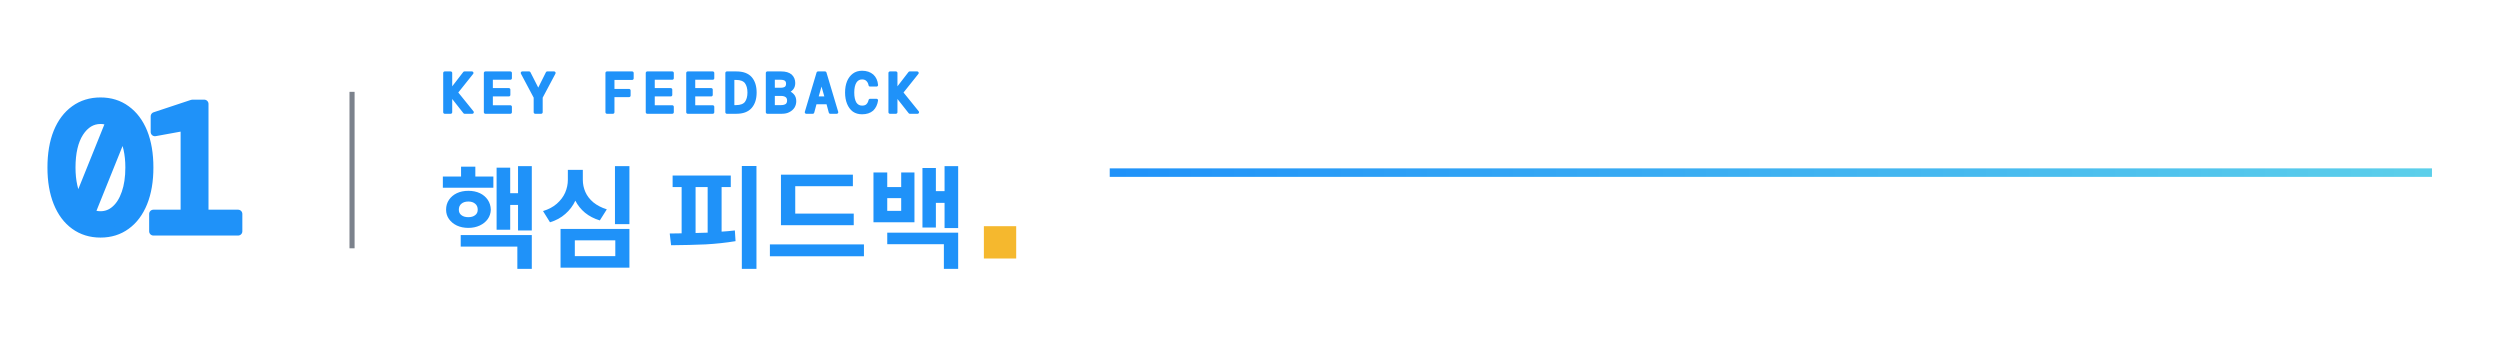
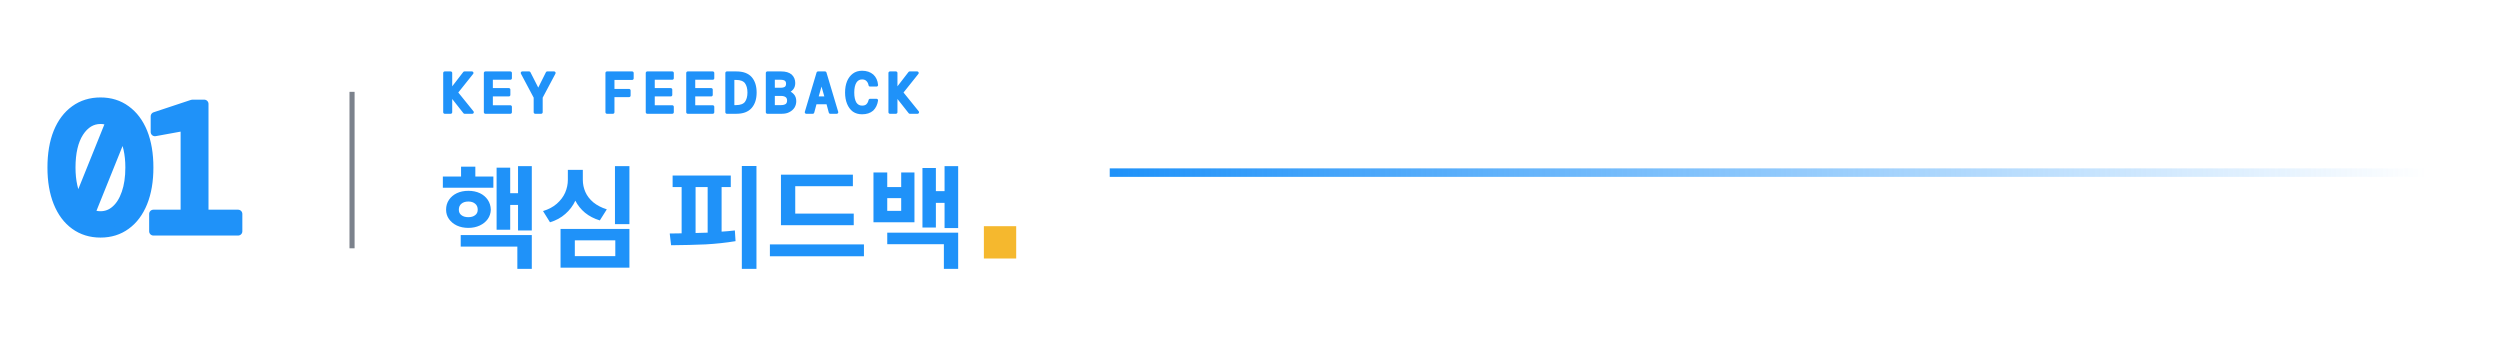
<svg xmlns="http://www.w3.org/2000/svg" width="1470" height="202" viewBox="0 0 1470 202">
  <defs>
    <linearGradient id="gl" x1="0" x2="1" y1="0" y2="0">
      <stop offset="0" stop-color="#1F92F9" />
-       <stop offset="1" stop-color="#5CCFEA" />
+       <stop offset="1" stop-color="#1F92F9" stop-opacity="0" />
    </linearGradient>
  </defs>
  <path d="M59.1 137.2Q50.4 137.2 43.9 132.5Q37.4 127.8 33.9 119.1Q30.4 110.4 30.4 98.5Q30.4 86.5 33.9 77.8Q37.4 69.2 43.9 64.5Q50.4 59.8 59.1 59.8Q67.8 59.8 74.2 64.5Q80.7 69.2 84.2 77.8Q87.7 86.5 87.7 98.5Q87.7 110.4 84.2 119.1Q80.7 127.8 74.2 132.5Q67.8 137.2 59.1 137.2ZM41.9 98.5Q41.9 104.5 43.0 109.4Q44.1 114.3 46.0 118.0L64.7 71.6Q62.0 70.4 59.1 70.4Q51.6 70.4 46.7 77.9Q41.9 85.4 41.9 98.5ZM59.1 126.7Q64.1 126.7 67.9 123.3Q71.8 119.9 74.0 113.5Q76.2 107.2 76.2 98.5Q76.2 92.5 75.1 87.6Q74.0 82.7 72.1 79.1L53.4 125.5Q56.1 126.7 59.1 126.7ZM90.2 136.0V125.8H108.7V74.4L91.1 77.6V68.4L113.1 61.1H120.1V125.8H140.0V136.0Z" fill="#1F92F9" stroke="#1F92F9" stroke-width="5" stroke-linejoin="round" />
  <path d="M207 54V146" stroke="#7C828C" stroke-width="3" />
  <path d="M261.5 66.0V42.9H265.0V53.4L273.1 42.9H277.5L268.4 54.3V54.5L277.7 66.0H273.2L265.0 55.6V66.0ZM285.4 66.0V42.9H300.1V46.0H288.9V52.7H299.2V55.8H288.9V62.8H300.1V66.0ZM314.7 66.0V57.2L307.1 42.9H311.1L316.5 53.5L321.8 42.9H325.8L318.2 57.2V66.0ZM356.9 66.0V42.9H371.7V46.1H360.4V53.2H369.9V56.2H360.4V66.0ZM380.6 66.0V42.9H395.3V46.0H384.1V52.7H394.4V55.8H384.1V62.8H395.3V66.0ZM404.4 66.0V42.9H419.1V46.0H407.9V52.7H418.2V55.8H407.9V62.8H419.1V66.0ZM427.4 66.0V42.9H433.0Q438.6 42.9 441.3 45.9Q444.0 49.0 444.0 54.4Q444.0 59.8 441.3 62.9Q438.6 66.0 433.0 66.0ZM430.9 62.7H432.8Q436.9 62.7 438.7 60.5Q440.4 58.2 440.4 54.4Q440.4 50.6 438.7 48.3Q436.9 46.1 432.8 46.1H430.9ZM451.2 66.0V42.9H459.4Q463.0 42.9 464.9 44.5Q466.7 46.2 466.7 48.8Q466.7 50.8 465.7 52.0Q464.6 53.3 463.2 53.8V54.1Q464.9 54.7 466.1 56.0Q467.3 57.3 467.3 59.5Q467.3 61.3 466.4 62.8Q465.5 64.2 463.8 65.1Q462.2 66.0 459.7 66.0ZM454.7 52.5H459.0Q461.0 52.5 462.1 51.7Q463.1 50.9 463.1 49.2Q463.1 46.0 459.0 46.0H454.7ZM454.7 62.7H459.3Q461.4 62.7 462.6 61.8Q463.7 60.9 463.7 59.1Q463.7 57.3 462.5 56.4Q461.3 55.5 459.2 55.5H454.7ZM474.1 66.0 481.0 42.9H485.1L492.0 66.0H488.2L486.7 60.4H479.4L477.9 66.0ZM483.0 47.8 480.2 57.6H485.9L483.1 47.8ZM506.9 66.3Q504.0 66.3 502.0 64.9Q500.0 63.4 498.9 60.7Q497.8 58.0 497.8 54.4Q497.8 50.8 498.9 48.1Q500.0 45.5 502.0 44.0Q504.0 42.5 506.9 42.5Q510.6 42.5 512.9 44.5Q515.1 46.5 515.4 50.0H511.6Q511.3 48.2 510.1 47.0Q508.9 45.8 506.9 45.8Q504.3 45.8 502.8 48.1Q501.4 50.4 501.4 54.4Q501.4 58.5 502.8 60.8Q504.3 63.0 506.9 63.0Q509.0 63.0 510.1 61.9Q511.2 60.8 511.6 59.0H515.4Q514.9 62.4 512.8 64.4Q510.6 66.3 506.9 66.3ZM523.3 66.0V42.9H526.8V53.4L534.9 42.9H539.3L530.2 54.3V54.5L539.5 66.0H535.0L526.8 55.6V66.0Z" fill="#1F92F9" stroke="#1F92F9" stroke-width="1.8" stroke-linejoin="round" />
  <path d="M290.1 110.4H260.4V103.8H271.1V98.0H279.5V103.8H290.1ZM288.6 123.3Q288.5 126.4 286.8 128.8Q285.1 131.2 282.1 132.6Q279.1 134.0 275.4 134.0Q271.6 134.0 268.6 132.6Q265.7 131.2 264.0 128.8Q262.3 126.4 262.3 123.3Q262.3 120.0 264.0 117.5Q265.7 115.0 268.6 113.6Q271.6 112.2 275.4 112.2Q279.2 112.2 282.2 113.6Q285.1 115.0 286.8 117.5Q288.5 120.0 288.6 123.3ZM269.8 123.3Q269.8 125.4 271.3 126.5Q272.8 127.7 275.4 127.7Q277.9 127.7 279.4 126.5Q280.9 125.4 280.9 123.3Q280.9 121.0 279.4 119.8Q277.9 118.5 275.4 118.5Q272.8 118.5 271.3 119.8Q269.8 121.0 269.8 123.3ZM312.7 135.5H304.6V120.5H300.0V135.1H292.0V98.6H300.0V113.6H304.6V97.7H312.7ZM312.7 158.1H304.2V145.0H270.9V138.2H312.7ZM370.1 131.8H361.6V97.7H370.1ZM370.1 157.4H329.6V134.6H370.1ZM338.0 150.6H361.8V141.3H338.0ZM356.8 123.1 352.7 129.6Q347.7 128.1 344.0 125.1Q340.4 122.1 338.3 118.0Q336.2 122.5 332.4 125.8Q328.7 129.1 323.4 130.7L319.3 124.1Q324.2 122.6 327.4 119.8Q330.7 116.9 332.3 113.3Q333.9 109.6 333.9 105.7V99.9H342.7V105.7Q342.7 109.5 344.2 112.9Q345.7 116.3 348.9 119.0Q352.1 121.6 356.8 123.1ZM444.8 158.1H436.2V97.6H444.8ZM429.7 110.0H424.3V136.2Q427.9 136.0 432.1 135.5L432.5 141.8Q424.0 143.2 414.9 143.7Q405.8 144.1 394.6 144.2L393.8 137.3L400.8 137.2V110.0H395.5V103.2H429.7ZM416.1 136.8V110.0H409.0V137.0ZM502.0 132.4H459.2V102.7H501.5V109.5H467.6V125.6H502.0ZM508.0 150.7H452.7V143.7H508.0ZM521.7 110.0H529.9V101.4H537.7V130.7H513.6V101.4H521.7ZM529.9 124.0V116.5H521.7V124.0ZM563.4 134.1H555.4V119.3H550.3V133.8H542.4V98.8H550.3V112.4H555.4V97.7H563.4ZM563.4 158.1H555.0V143.6H521.7V136.8H563.4Z" fill="#1F92F9" />
  <rect x="578.52" y="133" width="19" height="19" fill="#F5B82E" />
  <rect x="652.52" y="99.0" width="777.48" height="5" fill="url(#gl)" />
</svg>
